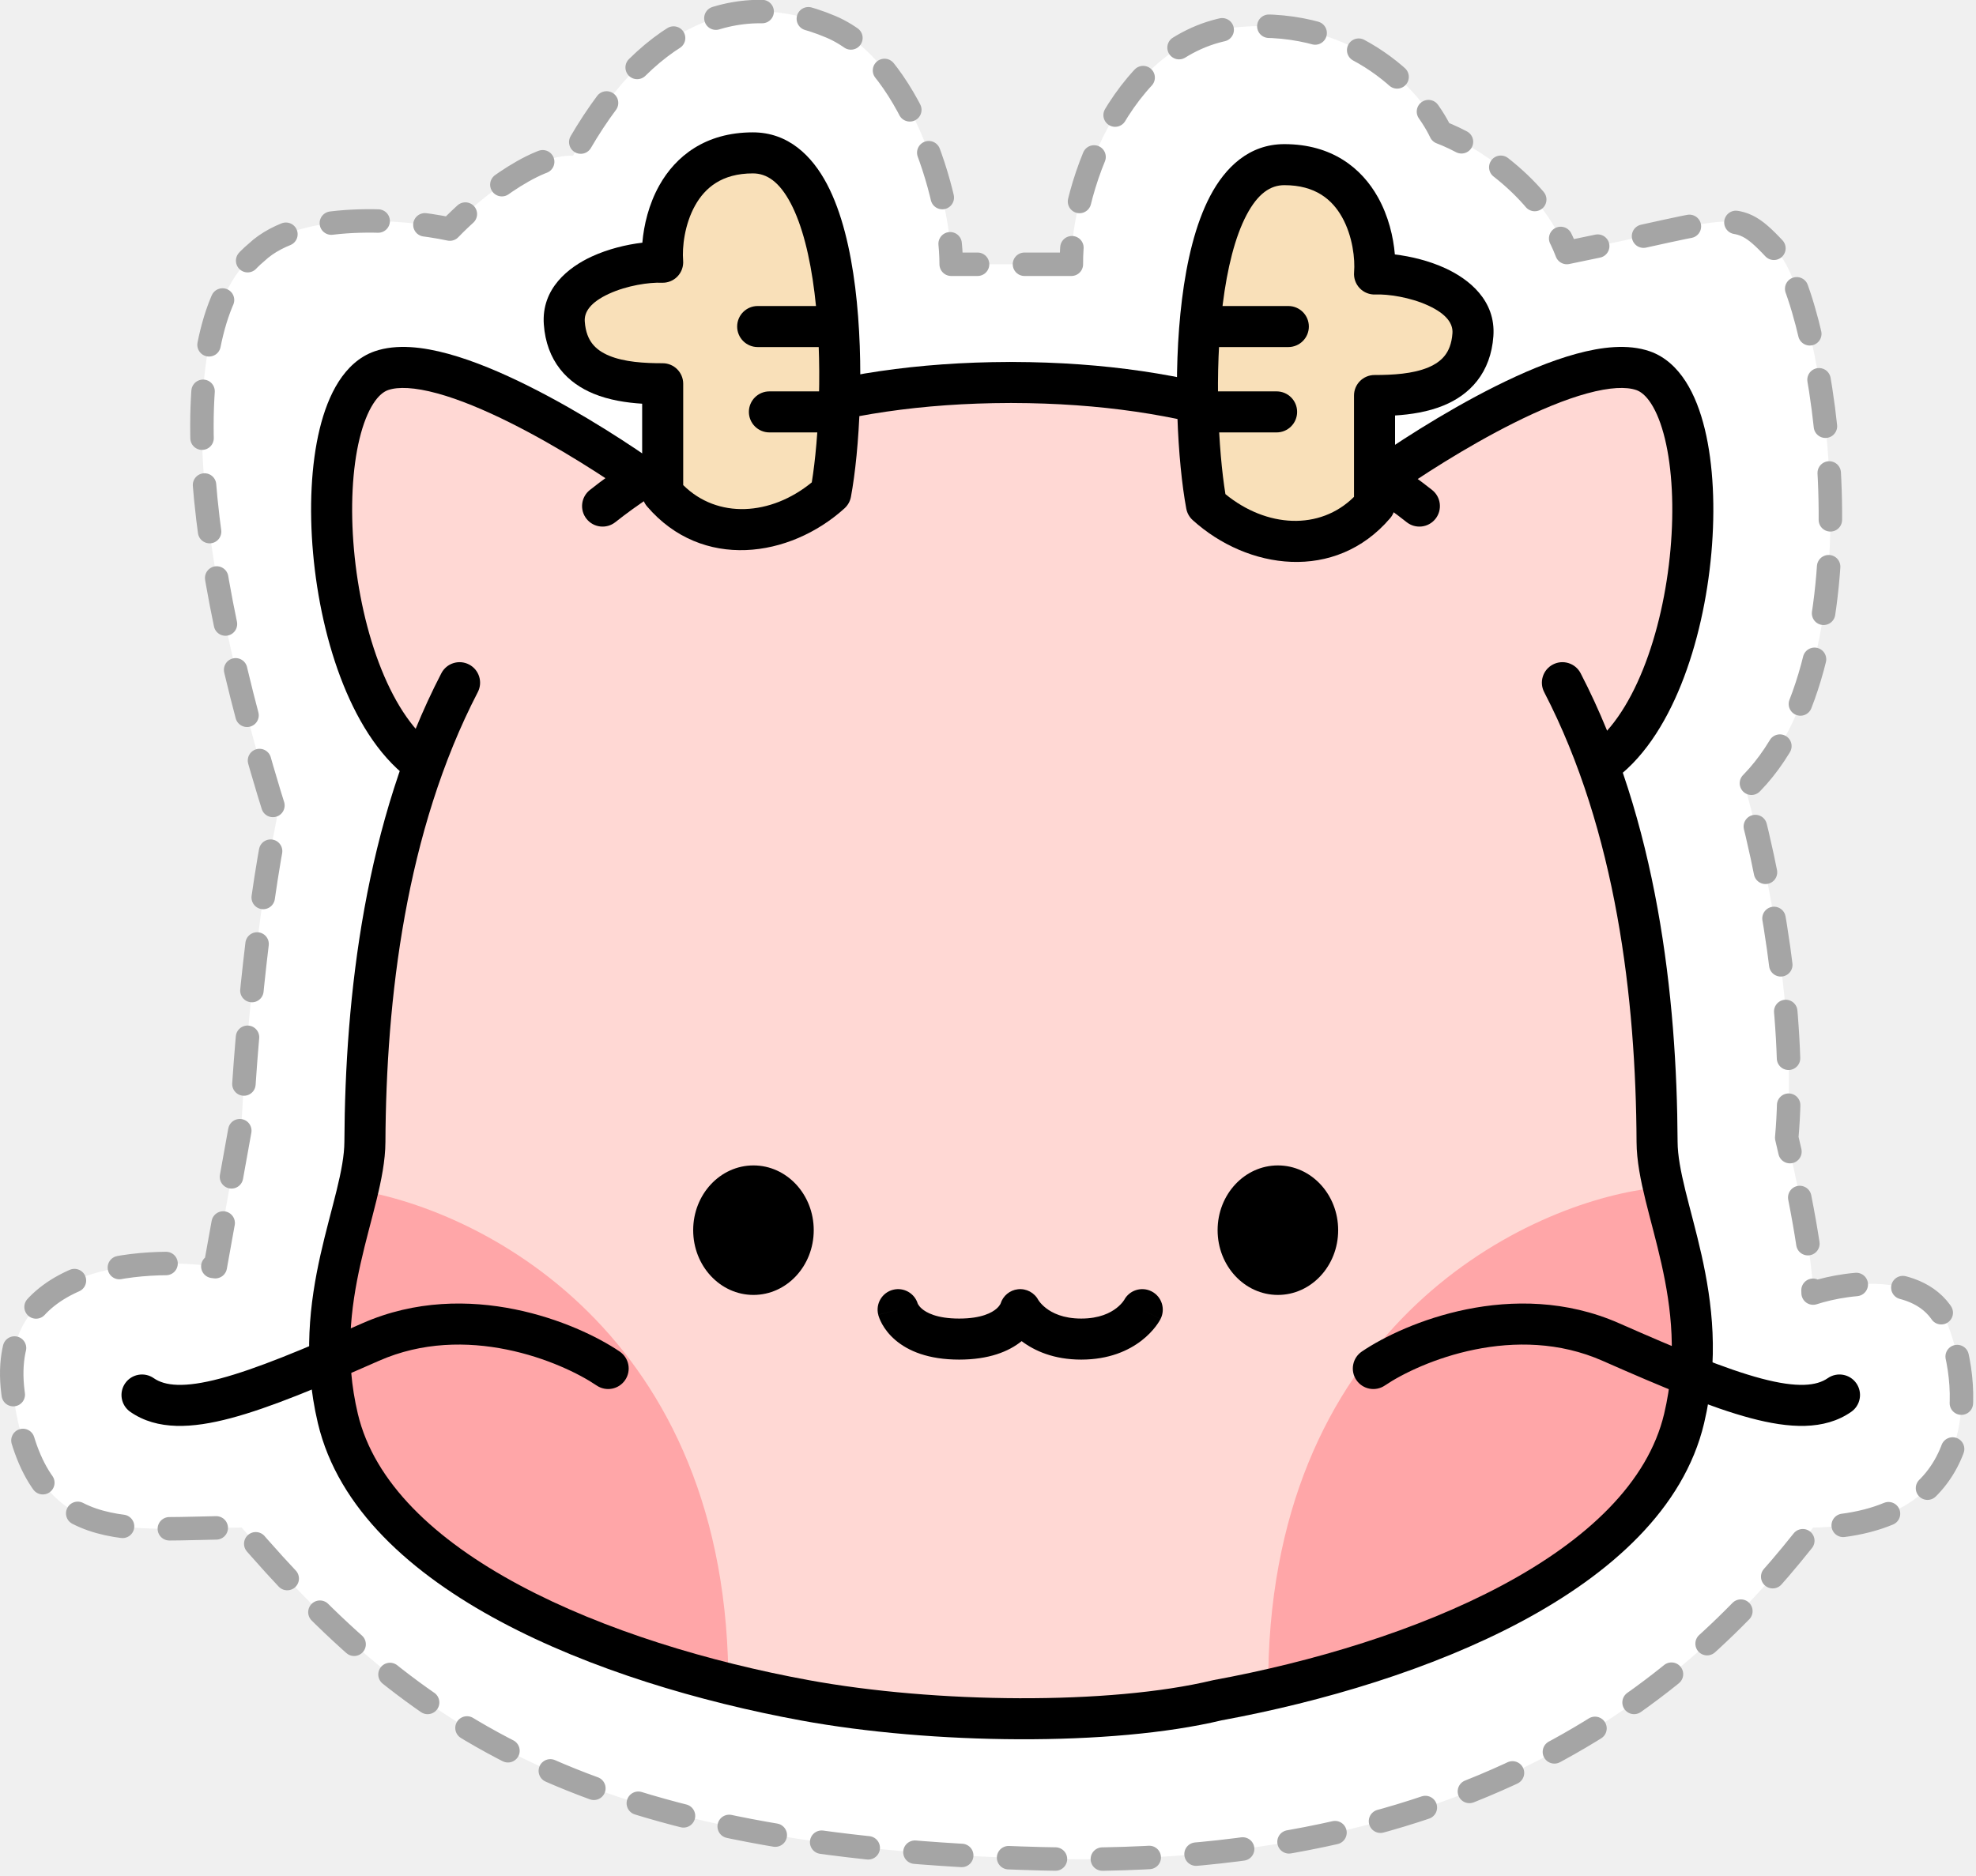
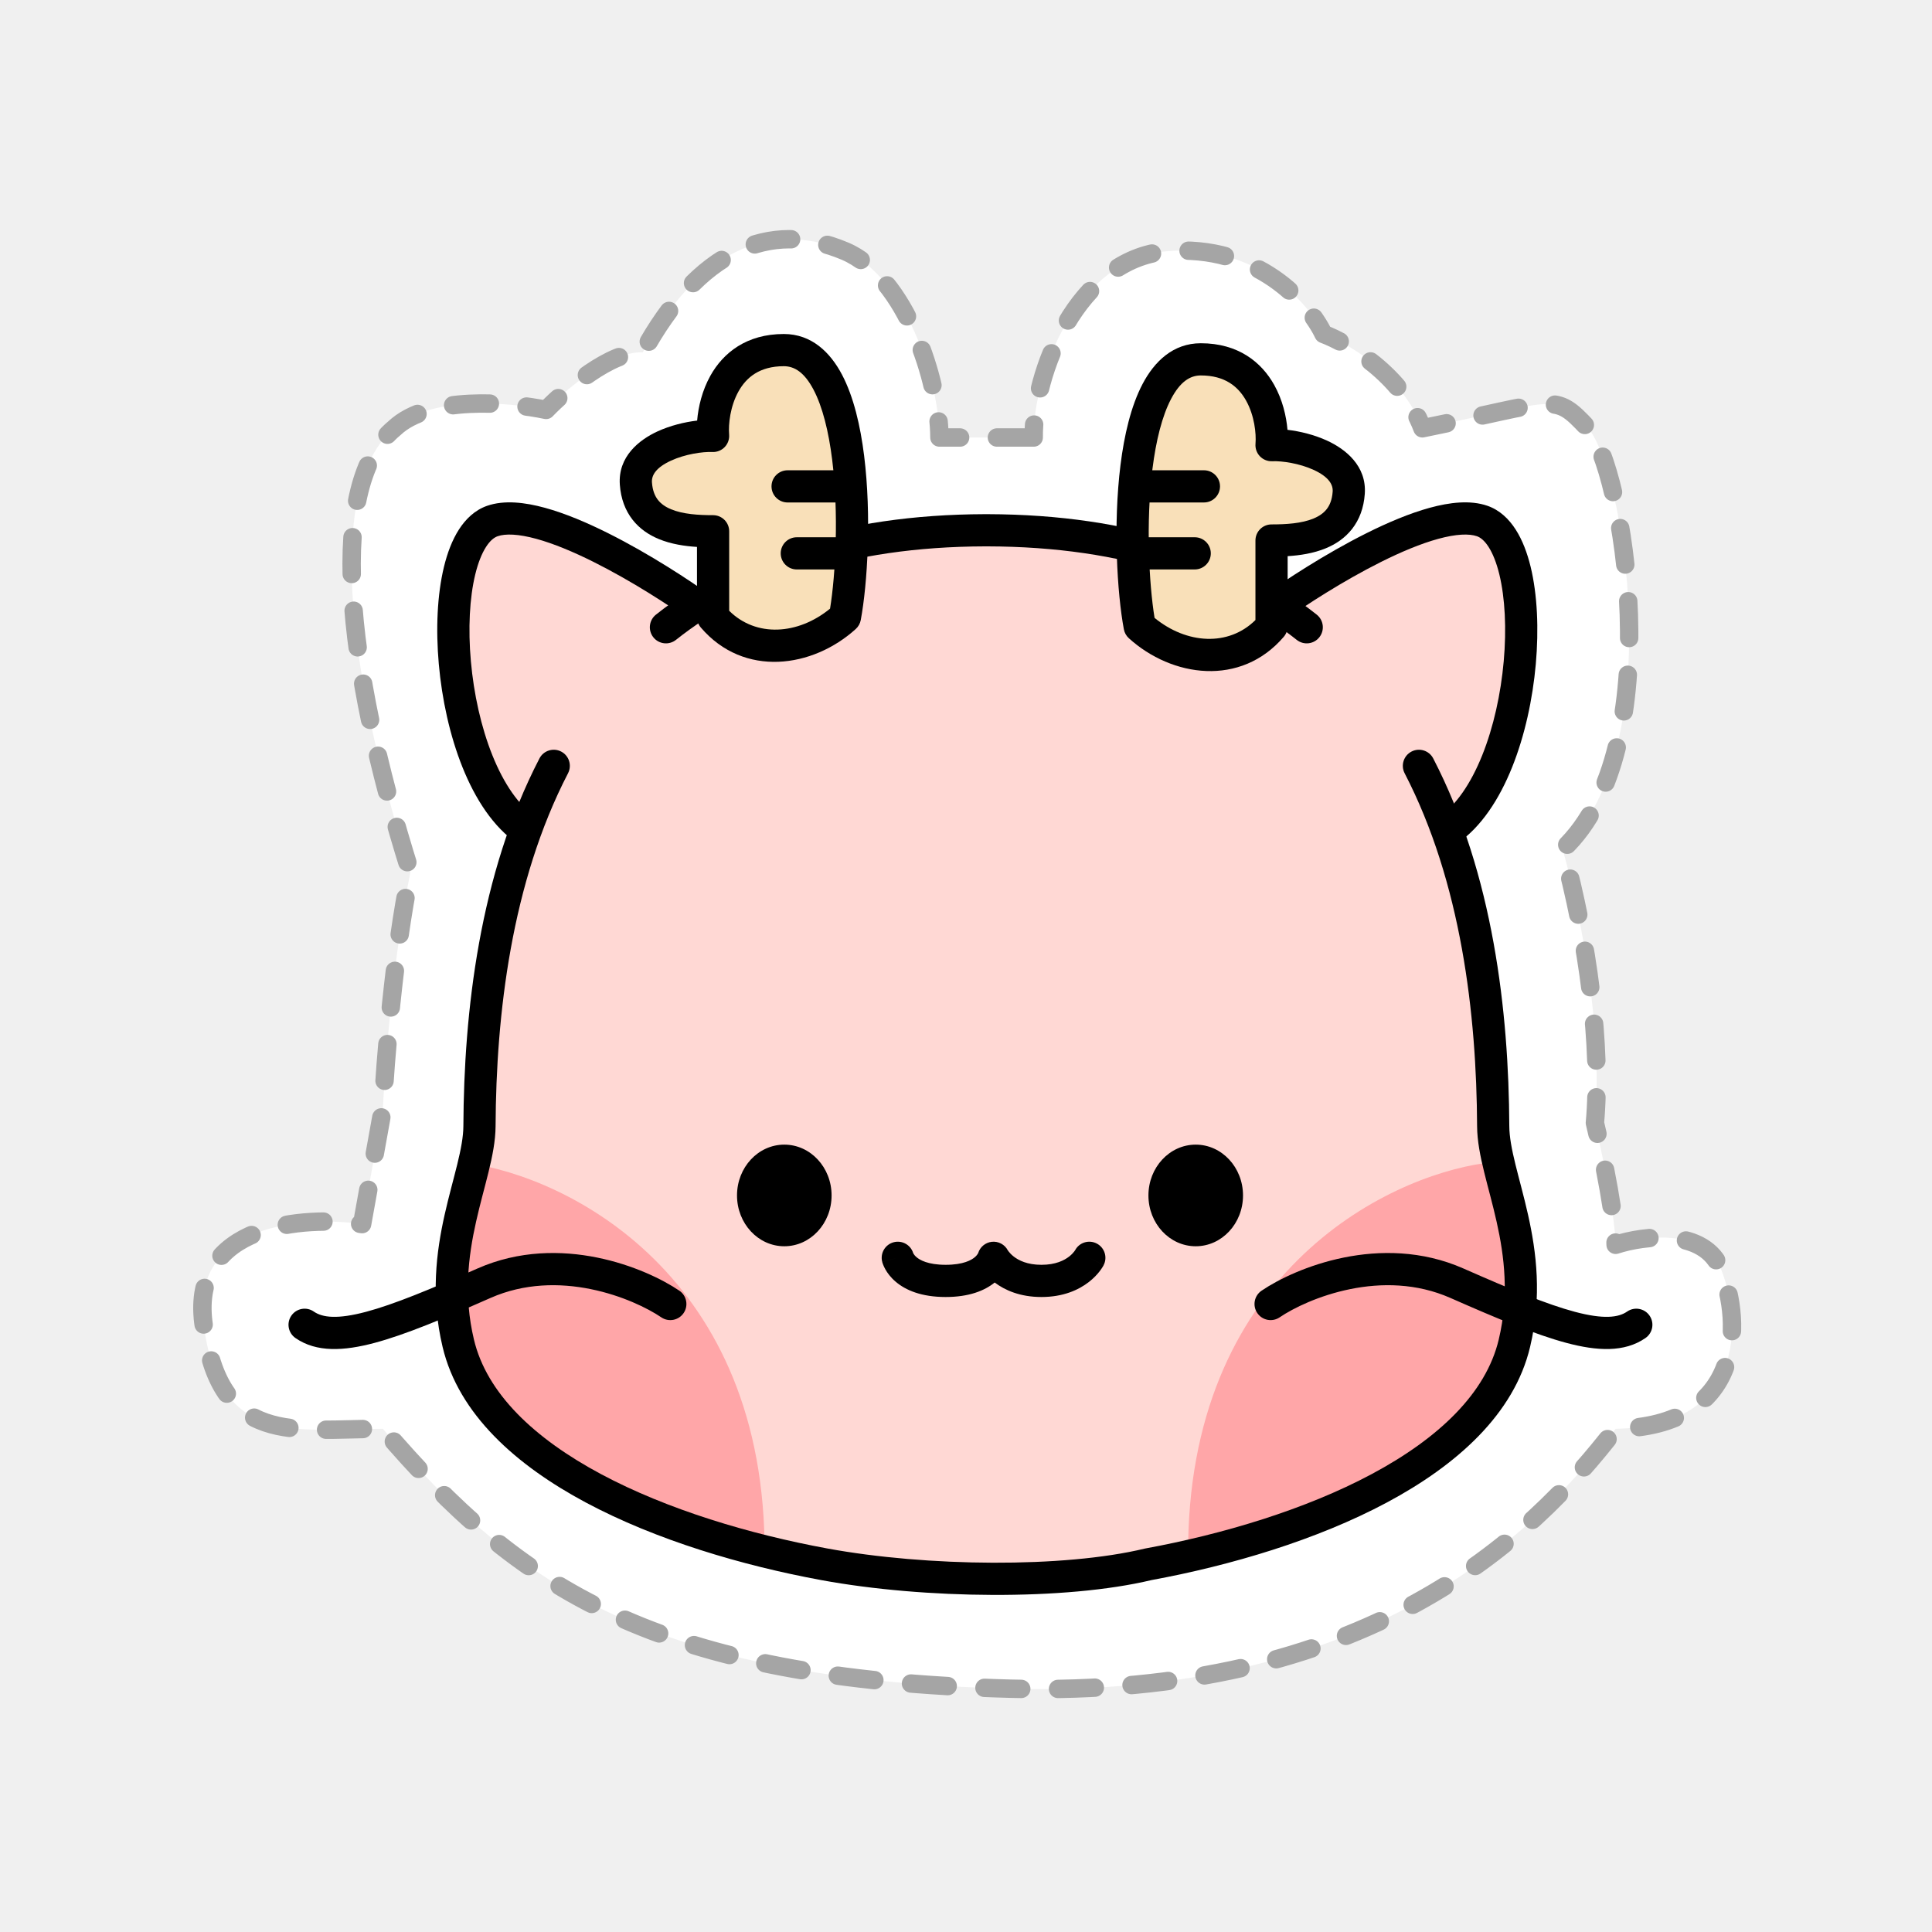
- <svg xmlns="http://www.w3.org/2000/svg" width="337" height="320" viewBox="0 0 337 320" fill="none">
-   <path d="M182.72 45.078H162.22C162.22 32.911 154.92 10.178 141.72 4.578C125.22 -2.422 109.72 4.578 97.72 26.578C90.92 26.178 80.886 34.744 76.72 39.078C68.886 37.411 51.32 35.878 43.72 43.078C29.22 55.078 32.72 93.578 47.22 139.578C43.62 156.778 41.72 181.078 41.22 191.078L36.72 216.078C24.053 214.244 -0.58 215.978 2.22 237.578C5.72 264.578 21.72 260.578 41.22 260.578C70.72 295.078 100.22 315.078 177.72 317.078C255.22 319.078 290.72 284.578 309.22 260.578C337.22 260.078 336.72 237.578 332.22 226.078C328.62 216.878 315.387 218.578 309.22 220.578C309.22 218.078 308.32 209.278 304.72 194.078C306.22 177.578 303.22 154.578 297.72 134.578C321.22 112.578 310.72 51.078 303.22 43.078C295.72 35.078 296.72 37.078 267.22 43.078C262.82 31.478 251.053 24.578 245.72 22.578C242.553 15.911 231.32 2.978 211.72 4.578C192.12 6.178 182.553 31.244 182.72 45.078Z" fill="white" stroke="#A5A5A5" stroke-width="4" stroke-linecap="round" stroke-linejoin="round" stroke-dasharray="8 8" />
-   <path d="M280.22 63.233C269.329 59.446 243.493 76.001 234.72 82.313C223.22 100.891 260.72 138.653 272.72 130.515C290.872 118.206 293.834 67.968 280.22 63.233Z" fill="#FFD8D4" />
-   <path d="M65.04 63.233C75.931 59.446 101.766 76.001 110.54 82.313C122.04 100.891 84.54 138.653 72.54 130.515C54.388 118.206 51.426 67.968 65.04 63.233Z" fill="#FFD8D4" />
-   <path d="M172.624 65.244C266.809 65.46 282.351 141.252 282.608 194.785C282.661 205.816 292.109 221.396 287.219 241.983C278.532 278.562 205.682 294.303 172.422 293.202C139.161 294.303 66.311 278.562 57.624 241.983C52.734 221.396 62.181 205.816 62.234 194.785C62.491 141.252 78.033 65.46 172.219 65.244V65.242C172.286 65.242 172.354 65.243 172.421 65.243C172.488 65.243 172.556 65.242 172.624 65.242V65.244Z" fill="#FFD8D4" />
-   <path d="M268.828 60.353C273.103 59.184 277.619 58.623 281.371 59.928C284.032 60.854 286.034 62.805 287.498 65.09C288.96 67.37 290.012 70.166 290.746 73.186C292.214 79.228 292.545 86.74 291.869 94.344C291.19 101.967 289.479 109.893 286.712 116.78C283.972 123.6 280.043 129.779 274.685 133.412C272.263 135.055 269.418 135.377 266.703 135.011C264.002 134.647 261.189 133.58 258.453 132.116C252.972 129.186 247.2 124.347 242.278 118.742C237.355 113.137 233.087 106.544 230.812 99.972C228.552 93.443 228.09 86.375 231.745 80.471C231.986 80.08 232.303 79.741 232.676 79.473C237.161 76.246 245.978 70.418 255.113 65.855C259.675 63.576 264.428 61.555 268.828 60.353ZM279.071 66.539C277.377 65.95 274.579 66.038 270.673 67.106C266.891 68.139 262.595 69.942 258.241 72.117C249.936 76.266 241.823 81.564 237.373 84.72C235.599 88.047 235.618 92.46 237.426 97.682C239.323 103.161 243.023 108.983 247.537 114.123C252.052 119.264 257.187 123.501 261.753 125.943C264.04 127.165 266.036 127.858 267.638 128.074C269.226 128.288 270.178 128.01 270.756 127.618C274.473 125.098 277.722 120.381 280.217 114.171C282.685 108.029 284.267 100.791 284.896 93.724C285.527 86.638 285.182 79.933 283.944 74.839C283.325 72.291 282.516 70.289 281.605 68.867C280.697 67.451 279.812 66.797 279.071 66.539Z" fill="black" />
-   <path d="M76.433 60.353C72.157 59.184 67.642 58.623 63.89 59.928C61.229 60.854 59.227 62.805 57.762 65.09C56.301 67.37 55.249 70.166 54.515 73.186C53.047 79.228 52.715 86.74 53.392 94.344C54.071 101.967 55.781 109.893 58.548 116.78C61.288 123.6 65.217 129.779 70.576 133.412C72.998 135.055 75.843 135.377 78.558 135.011C81.258 134.647 84.072 133.58 86.808 132.116C92.289 129.186 98.06 124.347 102.983 118.742C107.906 113.137 112.174 106.544 114.449 99.972C116.709 93.443 117.171 86.375 113.516 80.471C113.274 80.08 112.958 79.741 112.585 79.473C108.1 76.246 99.283 70.418 90.148 65.855C85.586 63.576 80.833 61.555 76.433 60.353ZM66.19 66.539C67.884 65.95 70.682 66.038 74.588 67.106C78.369 68.139 82.665 69.942 87.02 72.117C95.325 76.266 103.438 81.564 107.887 84.72C109.662 88.047 109.642 92.46 107.835 97.682C105.938 103.161 102.238 108.983 97.723 114.123C93.209 119.264 88.074 123.501 83.507 125.943C81.221 127.165 79.225 127.858 77.623 128.074C76.035 128.288 75.082 128.01 74.504 127.618C70.787 125.098 67.539 120.381 65.044 114.171C62.576 108.029 60.994 100.791 60.365 93.724C59.734 86.638 60.079 79.933 61.317 74.839C61.936 72.291 62.745 70.289 63.656 68.867C64.564 67.451 65.448 66.797 66.19 66.539Z" fill="black" />
-   <path d="M130.22 206.836C130.22 212.936 125.743 217.882 120.22 217.882C114.697 217.882 110.22 212.936 110.22 206.836C110.22 200.735 114.697 195.789 120.22 195.789C125.743 195.789 130.22 200.735 130.22 206.836Z" fill="black" />
-   <path d="M235.22 206.836C235.22 212.936 230.743 217.882 225.22 217.882C219.697 217.882 215.22 212.936 215.22 206.836C215.22 200.735 219.697 195.789 225.22 195.789C230.743 195.789 235.22 200.735 235.22 206.836Z" fill="black" />
-   <path d="M172.625 65.244C266.811 65.46 282.353 141.252 282.61 194.785C282.663 205.816 292.11 221.397 287.22 241.983C278.532 278.562 205.683 294.304 172.423 293.203C139.162 294.304 66.313 278.562 57.625 241.983C52.735 221.397 62.182 205.816 62.235 194.785C62.492 141.252 78.034 65.46 172.22 65.244V65.242C172.288 65.242 172.355 65.243 172.423 65.243C172.49 65.243 172.557 65.242 172.625 65.242V65.244Z" fill="#FFD8D4" />
-   <path d="M124.22 288.176C124.62 227.12 81.386 205.831 59.719 202.819C54.719 210.518 52.328 236.46 56.219 244.493C65.219 263.071 76.219 273.113 124.22 288.176Z" fill="#FFA6A8" />
-   <path d="M216.287 288.176C215.887 227.12 259.121 205.831 280.787 202.819C285.787 210.518 288.179 236.46 284.287 244.493C275.287 263.071 264.287 273.113 216.287 288.176Z" fill="#FFA6A8" />
-   <path d="M264.853 113.349C266.569 112.46 268.682 113.13 269.571 114.846C282.634 140.061 285.99 169.977 286.109 194.768C286.12 197.086 286.631 199.789 287.438 203.085C288.204 206.211 289.303 210.108 290.182 214.036C291.997 222.141 293.242 231.773 290.625 242.792C287.155 257.402 274.654 268.496 259.481 276.606C244.22 284.763 225.544 290.291 208.345 293.46C189.563 297.949 158.877 297.577 136.586 293.478C119.362 290.311 100.648 284.777 85.361 276.606C70.189 268.496 57.689 257.402 54.218 242.792C51.601 231.773 52.845 222.141 54.66 214.036C55.539 210.108 56.638 206.211 57.404 203.085C58.212 199.789 58.723 197.086 58.734 194.768C58.853 169.977 62.208 140.061 75.271 114.846C76.16 113.13 78.273 112.46 79.989 113.349C81.705 114.238 82.375 116.351 81.486 118.067C69.173 141.834 65.851 170.446 65.734 194.801C65.719 197.998 65.029 201.381 64.203 204.751C63.335 208.293 62.368 211.646 61.491 215.565C59.791 223.155 58.757 231.607 61.029 241.174C63.8 252.841 74.097 262.648 88.661 270.432C103.111 278.155 121.075 283.509 137.852 286.593C159.524 290.578 189.243 290.854 206.805 286.633L206.991 286.593C223.769 283.509 241.732 278.155 256.181 270.432C270.746 262.648 281.043 252.841 283.814 241.174C286.086 231.607 285.052 223.155 283.352 215.565C282.475 211.646 281.507 208.293 280.639 204.751C279.814 201.381 279.124 197.998 279.109 194.801C278.992 170.446 275.669 141.834 263.356 118.067C262.467 116.351 263.137 114.238 264.853 113.349ZM172.716 61.745C204.156 61.832 227.341 70.187 244.247 83.587C245.761 84.788 246.016 86.99 244.815 88.504C243.614 90.019 241.413 90.273 239.898 89.073C224.418 76.802 202.812 68.813 172.615 68.744C172.595 68.744 172.575 68.742 172.555 68.742C172.497 68.742 172.64 68.742 172.425 68.743H172.417C172.195 68.742 172.349 68.742 172.287 68.742C172.267 68.742 172.247 68.744 172.227 68.744C142.03 68.813 120.425 76.802 104.944 89.073C103.429 90.273 101.228 90.019 100.027 88.504C98.826 86.99 99.082 84.788 100.596 83.587C117.502 70.187 140.686 61.832 172.126 61.745C172.157 61.744 172.188 61.742 172.219 61.742C172.267 61.742 172.312 61.742 172.344 61.743H172.498C172.531 61.742 172.576 61.742 172.624 61.742C172.654 61.742 172.685 61.744 172.716 61.745Z" fill="black" />
-   <path d="M61.808 225.726C70.843 221.742 80.076 221.781 87.816 223.351C95.527 224.915 101.981 228.04 105.684 230.55C107.284 231.635 107.702 233.81 106.618 235.41C105.533 237.01 103.356 237.428 101.756 236.344C98.792 234.335 93.196 231.584 86.424 230.211C79.681 228.844 71.997 228.883 64.632 232.13C54.424 236.631 46.052 240.137 39.37 241.913C32.825 243.653 26.828 244.041 22.222 240.839C20.635 239.736 20.243 237.555 21.346 235.968C22.45 234.381 24.631 233.989 26.218 235.092C28.113 236.409 31.366 236.797 37.571 235.148C43.639 233.535 51.516 230.263 61.808 225.726Z" fill="black" />
-   <path d="M276.131 225.726C267.096 221.742 257.863 221.781 250.124 223.351C242.412 224.915 235.958 228.04 232.256 230.55C230.656 231.635 230.238 233.81 231.322 235.41C232.406 237.01 234.583 237.428 236.183 236.344C239.147 234.335 244.744 231.584 251.515 230.211C258.259 228.844 265.943 228.883 273.307 232.13C283.515 236.631 291.888 240.137 298.57 241.913C305.115 243.653 311.112 244.041 315.717 240.839C317.304 239.736 317.697 237.555 316.593 235.968C315.49 234.381 313.308 233.989 311.721 235.092C309.827 236.409 306.574 236.797 300.369 235.148C294.301 233.535 286.423 230.263 276.131 225.726Z" fill="black" />
-   <path d="M128.398 26.078C145.177 26.078 144.478 69.147 141.682 84.118C133.292 91.718 120.708 93.1 113.018 84.118V65.462C106.726 65.462 96.938 64.771 96.239 55.098C95.679 47.359 107.658 44.503 113.018 44.733C112.552 39.206 114.975 26.078 128.398 26.078Z" fill="#F9E0B9" />
-   <path d="M128.399 22.578C134.431 22.578 138.488 26.561 141.042 31.41C143.582 36.231 145.048 42.571 145.855 49.051C147.473 62.055 146.585 76.928 145.122 84.76C144.982 85.512 144.598 86.198 144.031 86.711C134.683 95.18 119.733 97.342 110.359 86.394C109.817 85.76 109.518 84.953 109.518 84.118V68.865C106.888 68.7 103.896 68.266 101.187 67.139C99.116 66.277 97.085 64.963 95.514 62.954C93.925 60.921 92.967 58.382 92.748 55.35C92.305 49.222 96.951 45.584 100.946 43.748C103.716 42.474 106.832 41.717 109.552 41.399C109.804 38.416 110.635 34.857 112.446 31.623C115.214 26.682 120.27 22.578 128.399 22.578ZM128.399 29.578C123.104 29.578 120.236 32.038 118.553 35.044C116.738 38.283 116.318 42.217 116.505 44.439C116.589 45.441 116.239 46.431 115.543 47.157C114.847 47.882 113.872 48.273 112.867 48.23C110.715 48.138 106.936 48.697 103.87 50.107C100.676 51.575 99.613 53.235 99.73 54.845C99.86 56.65 100.388 57.825 101.027 58.642C101.685 59.483 102.625 60.156 103.875 60.676C106.493 61.766 109.886 61.962 113.018 61.962C114.951 61.962 116.518 63.529 116.518 65.462V82.747C122.354 88.543 131.454 88.007 138.447 82.284C139.658 74.844 140.355 61.539 138.908 49.916C138.142 43.757 136.81 38.394 134.85 34.672C132.904 30.978 130.755 29.578 128.399 29.578Z" fill="black" />
-   <path d="M142.72 52.202C144.653 52.202 146.22 53.769 146.22 55.702C146.22 57.635 144.653 59.202 142.72 59.202H129.22C127.287 59.202 125.72 57.635 125.72 55.702C125.72 53.769 127.287 52.202 129.22 52.202H142.72Z" fill="black" />
-   <path d="M142.72 66.763C144.653 66.763 146.22 68.33 146.22 70.263C146.22 72.196 144.653 73.763 142.72 73.763H131.22C129.287 73.763 127.72 72.196 127.72 70.263C127.72 68.33 129.287 66.763 131.22 66.763H142.72Z" fill="black" />
-   <path d="M219.041 28.086C202.262 28.086 202.961 71.155 205.758 86.126C214.147 93.727 226.731 95.108 234.422 86.126V67.47C240.714 67.47 250.502 66.779 251.201 57.106C251.76 49.367 239.782 46.511 234.422 46.742C234.888 41.214 232.464 28.086 219.041 28.086Z" fill="#F9E0B9" />
-   <path d="M219.041 24.586C213.008 24.586 208.952 28.569 206.397 33.418C203.857 38.239 202.391 44.579 201.585 51.06C199.966 64.063 200.854 78.936 202.317 86.769C202.458 87.521 202.841 88.206 203.408 88.72C212.756 97.189 227.707 99.35 237.08 88.402C237.623 87.768 237.922 86.961 237.922 86.126V70.873C240.552 70.709 243.544 70.275 246.253 69.147C248.324 68.286 250.355 66.971 251.926 64.962C253.515 62.929 254.472 60.39 254.691 57.358C255.134 51.23 250.488 47.593 246.493 45.756C243.723 44.483 240.607 43.726 237.888 43.407C237.636 40.424 236.805 36.865 234.993 33.631C232.226 28.69 227.169 24.586 219.041 24.586ZM219.041 31.586C224.336 31.586 227.203 34.046 228.887 37.052C230.701 40.292 231.122 44.225 230.934 46.447C230.85 47.449 231.2 48.44 231.896 49.165C232.593 49.891 233.568 50.282 234.572 50.238C236.724 50.146 240.503 50.706 243.569 52.115C246.763 53.584 247.826 55.243 247.71 56.853C247.579 58.658 247.051 59.833 246.412 60.65C245.754 61.492 244.814 62.164 243.564 62.685C240.947 63.774 237.554 63.971 234.422 63.971C232.489 63.971 230.922 65.538 230.922 67.471V84.755C225.085 90.551 215.986 90.015 208.992 84.292C207.782 76.853 207.084 63.548 208.531 51.924C209.298 45.766 210.629 40.402 212.59 36.681C214.536 32.986 216.684 31.586 219.041 31.586Z" fill="black" />
-   <path d="M206.22 52.202C204.287 52.202 202.72 53.769 202.72 55.702C202.72 57.635 204.287 59.202 206.22 59.202H219.72C221.653 59.202 223.22 57.635 223.22 55.702C223.22 53.769 221.653 52.202 219.72 52.202H206.22Z" fill="black" />
-   <path d="M206.22 66.763C204.287 66.763 202.72 68.33 202.72 70.263C202.72 72.196 204.287 73.763 206.22 73.763H217.72C219.653 73.763 221.22 72.196 221.22 70.263C221.22 68.33 219.653 66.763 217.72 66.763H206.22Z" fill="black" />
-   <path d="M138.78 209.848C138.78 215.949 134.178 220.894 128.5 220.894C122.822 220.894 118.22 215.949 118.22 209.848C118.22 203.747 122.822 198.802 128.5 198.802C134.178 198.802 138.78 203.747 138.78 209.848Z" fill="black" />
-   <path d="M228.22 209.848C228.22 215.949 223.617 220.894 217.94 220.894C212.262 220.894 207.659 215.949 207.659 209.848C207.659 203.747 212.262 198.802 217.94 198.802C223.617 198.802 228.22 203.747 228.22 209.848Z" fill="black" />
-   <path d="M152.304 220.014C154.121 219.549 155.97 220.599 156.516 222.372C156.524 222.389 156.541 222.428 156.571 222.482C156.657 222.636 156.852 222.931 157.236 223.26C157.951 223.874 159.695 224.926 163.582 224.926C167.469 224.926 169.213 223.874 169.928 223.26C170.311 222.931 170.505 222.636 170.592 222.482C170.628 222.417 170.645 222.375 170.65 222.364C171.061 221.043 172.216 220.081 173.601 219.926C175.042 219.765 176.432 220.509 177.098 221.795C177.096 221.791 177.094 221.787 177.093 221.784C177.088 221.776 177.085 221.769 177.082 221.763C177.076 221.752 177.072 221.745 177.07 221.742C177.072 221.745 177.078 221.755 177.087 221.769C177.116 221.816 177.181 221.915 177.285 222.05C177.495 222.322 177.855 222.728 178.397 223.147C179.437 223.952 181.293 224.926 184.399 224.926C187.505 224.926 189.361 223.952 190.401 223.147C190.943 222.728 191.304 222.322 191.513 222.05C191.618 221.915 191.684 221.816 191.713 221.769C191.722 221.755 191.726 221.745 191.728 221.742C191.727 221.745 191.723 221.752 191.717 221.763C191.714 221.768 191.711 221.775 191.708 221.782C192.597 220.082 194.692 219.414 196.403 220.29C198.124 221.17 198.804 223.279 197.924 225L194.808 223.405C197.924 224.999 197.923 225.002 197.922 225.003L197.916 225.015C197.913 225.021 197.909 225.027 197.906 225.034C197.899 225.046 197.892 225.06 197.884 225.075C197.867 225.105 197.848 225.14 197.826 225.18C197.781 225.26 197.723 225.358 197.652 225.472C197.51 225.7 197.313 225.993 197.054 226.329C196.537 226.998 195.766 227.847 194.685 228.683C192.481 230.389 189.132 231.926 184.399 231.926C179.753 231.926 176.443 230.443 174.237 228.775C172.02 230.57 168.626 231.926 163.582 231.926C158.345 231.926 154.885 230.468 152.676 228.571C151.598 227.645 150.901 226.684 150.461 225.897C150.242 225.505 150.087 225.158 149.98 224.88C149.927 224.742 149.885 224.619 149.852 224.517C149.836 224.466 149.823 224.42 149.811 224.379C149.805 224.359 149.8 224.34 149.795 224.322C149.792 224.313 149.79 224.305 149.788 224.296C149.787 224.292 149.786 224.288 149.785 224.284C149.784 224.282 149.783 224.279 149.783 224.278C149.785 224.274 149.874 224.249 153.173 223.405L149.782 224.273C149.303 222.4 150.432 220.494 152.304 220.014ZM170.637 222.405C170.632 222.419 170.627 222.438 170.621 222.459C170.618 222.47 170.615 222.482 170.611 222.495C170.609 222.501 170.607 222.508 170.605 222.515C170.604 222.519 170.603 222.522 170.602 222.526C170.617 222.471 170.634 222.417 170.651 222.364C170.649 222.369 170.644 222.382 170.637 222.405ZM156.557 222.515C156.556 222.508 156.554 222.501 156.553 222.495C156.549 222.482 156.546 222.47 156.543 222.459C156.537 222.438 156.531 222.419 156.526 222.405C156.524 222.399 156.523 222.394 156.521 222.389C156.534 222.431 156.546 222.473 156.557 222.515Z" fill="black" />
+ <svg xmlns="http://www.w3.org/2000/svg" width="420" height="420" viewBox="0 0 420 420" fill="none">
+   <path d="M224.72 95.109H204.22C204.22 82.943 196.92 60.209 183.72 54.61C167.22 47.61 151.72 54.61 139.72 76.609C132.92 76.21 122.886 84.776 118.72 89.109C110.886 87.443 93.32 85.909 85.72 93.109C71.22 105.109 74.72 143.609 89.22 189.609C85.62 206.809 83.72 231.109 83.22 241.109L78.72 266.109C66.053 264.276 41.42 266.009 44.22 287.609C47.72 314.609 63.72 310.609 83.22 310.609C112.72 345.109 142.22 365.109 219.72 367.109C297.22 369.109 332.72 334.609 351.22 310.609C379.22 310.109 378.72 287.609 374.22 276.109C370.62 266.91 357.387 268.609 351.22 270.609C351.22 268.109 350.32 259.309 346.72 244.109C348.22 227.609 345.22 204.609 339.72 184.609C363.22 162.609 352.72 101.109 345.22 93.109C337.72 85.109 338.72 87.109 309.22 93.109C304.82 81.51 293.053 74.609 287.72 72.61C284.553 65.943 273.32 53.01 253.72 54.61C234.12 56.21 224.553 81.276 224.72 95.109Z" fill="white" stroke="#A5A5A5" stroke-width="4" stroke-linecap="round" stroke-linejoin="round" stroke-dasharray="8 8" />
+   <path d="M322.22 113.265C311.329 109.478 285.493 126.033 276.72 132.345C265.22 150.923 302.72 188.684 314.72 180.547C332.872 168.238 335.834 117.999 322.22 113.265Z" fill="#FFD8D4" />
+   <path d="M107.04 113.265C117.931 109.478 143.766 126.033 152.54 132.345C164.04 150.923 126.54 188.684 114.54 180.547C96.388 168.238 93.426 117.999 107.04 113.265Z" fill="#FFD8D4" />
+   <path d="M214.625 115.275C308.81 115.492 324.352 191.284 324.609 244.817C324.662 255.847 334.11 271.428 329.22 292.014C320.533 328.594 247.683 344.335 214.423 343.234C181.162 344.335 108.313 328.594 99.625 292.014C94.735 271.428 104.182 255.847 104.235 244.817C104.492 191.284 120.034 115.491 214.22 115.275V115.273C214.287 115.273 214.355 115.274 214.422 115.274C214.489 115.274 214.557 115.273 214.625 115.273V115.275Z" fill="#FFD8D4" />
+   <path d="M310.828 110.384C315.103 109.216 319.619 108.655 323.371 109.96C326.032 110.885 328.034 112.837 329.498 115.122C330.96 117.402 332.012 120.198 332.746 123.217C334.214 129.26 334.545 136.772 333.869 144.376C333.19 151.998 331.479 159.925 328.712 166.812C325.972 173.631 322.043 179.81 316.685 183.444C314.263 185.087 311.418 185.409 308.703 185.043C306.002 184.679 303.189 183.612 300.453 182.148C294.972 179.218 289.2 174.379 284.278 168.774C279.355 163.169 275.087 156.575 272.812 150.004C270.552 143.475 270.09 136.407 273.745 130.503C273.986 130.112 274.303 129.773 274.676 129.505C279.161 126.278 287.978 120.45 297.113 115.886C301.675 113.607 306.428 111.587 310.828 110.384ZM321.071 116.571C319.377 115.982 316.579 116.07 312.673 117.137C308.891 118.171 304.595 119.974 300.241 122.149C291.936 126.298 283.823 131.595 279.373 134.752C277.599 138.078 277.618 142.492 279.426 147.714C281.323 153.193 285.023 159.015 289.537 164.155C294.052 169.295 299.187 173.533 303.753 175.974C306.04 177.197 308.036 177.89 309.638 178.106C311.226 178.32 312.178 178.042 312.756 177.65C316.473 175.129 319.722 170.413 322.217 164.203C324.685 158.06 326.267 150.823 326.896 143.756C327.527 136.67 327.182 129.964 325.944 124.871C325.325 122.323 324.516 120.32 323.605 118.899C322.697 117.482 321.812 116.829 321.071 116.571Z" fill="black" />
+   <path d="M118.433 110.384C114.157 109.216 109.642 108.655 105.89 109.96C103.229 110.885 101.227 112.837 99.762 115.122C98.301 117.402 97.249 120.198 96.515 123.217C95.047 129.26 94.715 136.772 95.392 144.376C96.071 151.998 97.781 159.925 100.548 166.812C103.288 173.631 107.217 179.81 112.576 183.444C114.998 185.087 117.843 185.409 120.558 185.043C123.258 184.679 126.072 183.612 128.808 182.148C134.289 179.218 140.06 174.379 144.983 168.774C149.906 163.169 154.174 156.575 156.449 150.004C158.709 143.475 159.171 136.407 155.516 130.503C155.274 130.112 154.958 129.773 154.585 129.505C150.1 126.278 141.283 120.45 132.148 115.886C127.586 113.607 122.833 111.587 118.433 110.384ZM108.19 116.571C109.884 115.982 112.682 116.07 116.588 117.137C120.369 118.171 124.665 119.974 129.02 122.149C137.325 126.298 145.438 131.595 149.887 134.752C151.662 138.078 151.642 142.492 149.835 147.714C147.938 153.193 144.238 159.015 139.723 164.155C135.208 169.295 130.074 173.533 125.507 175.974C123.221 177.197 121.225 177.89 119.623 178.106C118.035 178.32 117.082 178.042 116.504 177.65C112.787 175.129 109.539 170.413 107.044 164.203C104.576 158.06 102.994 150.823 102.365 143.756C101.734 136.67 102.079 129.964 103.317 124.871C103.936 122.323 104.745 120.32 105.656 118.899C106.564 117.482 107.448 116.829 108.19 116.571Z" fill="black" />
+   <path d="M172.22 256.867C172.22 262.968 167.743 267.914 162.22 267.914C156.697 267.914 152.22 262.968 152.22 256.867C152.22 250.767 156.697 245.821 162.22 245.821C167.743 245.821 172.22 250.767 172.22 256.867Z" fill="black" />
+   <path d="M277.22 256.867C277.22 262.968 272.743 267.914 267.22 267.914C261.697 267.914 257.22 262.968 257.22 256.867C257.22 250.767 261.697 245.821 267.22 245.821C272.743 245.821 277.22 250.767 277.22 256.867Z" fill="black" />
+   <path d="M214.625 115.275C308.811 115.491 324.353 191.284 324.61 244.816C324.663 255.847 334.11 271.428 329.22 292.015C320.532 328.594 247.683 344.335 214.423 343.234C181.162 344.335 108.313 328.594 99.625 292.015C94.735 271.428 104.182 255.847 104.235 244.816C104.492 191.284 120.034 115.491 214.22 115.275V115.273C214.288 115.273 214.355 115.274 214.423 115.274C214.49 115.274 214.557 115.273 214.625 115.273V115.275Z" fill="#FFD8D4" />
+   <path d="M166.22 338.208C166.62 277.152 123.386 255.863 101.719 252.85C96.719 260.549 94.328 286.491 98.219 294.525C107.219 313.103 118.219 323.145 166.22 338.208Z" fill="#FFA6A8" />
+   <path d="M258.287 338.208C257.887 277.152 301.121 255.863 322.787 252.85C327.787 260.549 330.179 286.491 326.287 294.525C317.287 313.103 306.287 323.145 258.287 338.208Z" fill="#FFA6A8" />
+   <path d="M306.853 163.381C308.569 162.492 310.682 163.162 311.571 164.878C324.634 190.092 327.99 220.009 328.109 244.8C328.12 247.118 328.631 249.821 329.438 253.117C330.204 256.243 331.303 260.139 332.182 264.067C333.997 272.172 335.242 281.804 332.625 292.823C329.155 307.434 316.654 318.528 301.481 326.638C286.22 334.795 267.544 340.323 250.345 343.492C231.563 347.98 200.877 347.608 178.586 343.51C161.362 340.343 142.648 334.809 127.361 326.638C112.189 318.528 99.689 307.434 96.219 292.823C93.601 281.804 94.845 272.172 96.66 264.067C97.539 260.139 98.638 256.243 99.404 253.117C100.212 249.821 100.723 247.118 100.734 244.8C100.853 220.009 104.208 190.092 117.271 164.878C118.16 163.162 120.273 162.492 121.989 163.381C123.705 164.27 124.375 166.382 123.486 168.099C111.173 191.866 107.851 220.477 107.734 244.833C107.719 248.03 107.029 251.413 106.203 254.783C105.335 258.324 104.368 261.678 103.491 265.597C101.791 273.186 100.757 281.639 103.029 291.206C105.8 302.873 116.097 312.679 130.661 320.464C145.111 328.187 163.075 333.54 179.852 336.625C201.524 340.609 231.243 340.886 248.805 336.665L248.991 336.625C265.769 333.54 283.732 328.187 298.181 320.464C312.746 312.679 323.043 302.873 325.814 291.206C328.086 281.639 327.052 273.186 325.352 265.597C324.475 261.678 323.507 258.324 322.639 254.783C321.814 251.413 321.124 248.03 321.109 244.833C320.992 220.477 317.669 191.866 305.356 168.099C304.467 166.382 305.137 164.27 306.853 163.381ZM214.716 111.776C246.156 111.863 269.341 120.218 286.247 133.619C287.761 134.82 288.016 137.021 286.815 138.536C285.614 140.051 283.413 140.305 281.898 139.104C266.418 126.833 244.812 118.845 214.615 118.775C214.595 118.775 214.575 118.774 214.555 118.773C214.497 118.774 214.64 118.774 214.425 118.774H214.417C214.195 118.774 214.349 118.774 214.287 118.773C214.267 118.774 214.247 118.775 214.227 118.775C184.03 118.845 162.425 126.833 146.944 139.104C145.429 140.305 143.228 140.051 142.027 138.536C140.826 137.021 141.082 134.82 142.596 133.619C159.502 120.219 182.686 111.863 214.126 111.776C214.157 111.776 214.188 111.773 214.219 111.773C214.267 111.773 214.312 111.774 214.344 111.774H214.498C214.531 111.774 214.576 111.773 214.624 111.773C214.654 111.773 214.685 111.776 214.716 111.776Z" fill="black" />
+   <path d="M103.808 275.757C112.843 271.774 122.076 271.813 129.816 273.382C137.527 274.946 143.981 278.072 147.684 280.582C149.284 281.666 149.702 283.842 148.618 285.442C147.533 287.042 145.356 287.46 143.756 286.376C140.792 284.367 135.196 281.616 128.424 280.243C121.681 278.875 113.997 278.915 106.632 282.162C96.424 286.662 88.052 290.169 81.37 291.945C74.825 293.685 68.828 294.073 64.222 290.871C62.635 289.767 62.243 287.587 63.346 286C64.45 284.413 66.631 284.02 68.218 285.124C70.113 286.441 73.365 286.829 79.571 285.179C85.638 283.566 93.516 280.295 103.808 275.757Z" fill="black" />
+   <path d="M318.131 275.757C309.096 271.774 299.863 271.813 292.124 273.382C284.412 274.946 277.958 278.072 274.256 280.582C272.656 281.666 272.238 283.842 273.322 285.442C274.406 287.042 276.583 287.46 278.183 286.376C281.147 284.367 286.744 281.616 293.515 280.243C300.259 278.875 307.943 278.915 315.307 282.162C325.515 286.662 333.888 290.169 340.57 291.945C347.115 293.685 353.112 294.073 357.717 290.871C359.304 289.767 359.697 287.587 358.593 286C357.49 284.413 355.308 284.02 353.721 285.124C351.827 286.441 348.574 286.829 342.369 285.179C336.301 283.566 328.423 280.295 318.131 275.757Z" fill="black" />
+   <path d="M170.398 76.109C187.177 76.109 186.478 119.179 183.682 134.149C175.292 141.75 162.708 143.132 155.018 134.149V115.494C148.726 115.494 138.938 114.803 138.239 105.129C137.679 97.391 149.658 94.535 155.018 94.765C154.552 89.237 156.975 76.109 170.398 76.109Z" fill="#F9E0B9" />
+   <path d="M170.399 72.609C176.431 72.609 180.488 76.593 183.042 81.441C185.582 86.263 187.048 92.603 187.855 99.083C189.473 112.087 188.585 126.959 187.122 134.792C186.982 135.544 186.598 136.229 186.031 136.743C176.683 145.212 161.733 147.374 152.359 136.426C151.817 135.792 151.518 134.984 151.518 134.149V118.896C148.888 118.732 145.896 118.298 143.187 117.171C141.116 116.309 139.085 114.994 137.514 112.985C135.925 110.953 134.967 108.414 134.748 105.382C134.305 99.254 138.952 95.616 142.946 93.779C145.716 92.506 148.832 91.749 151.552 91.431C151.804 88.448 152.635 84.888 154.446 81.654C157.214 76.714 162.27 72.609 170.399 72.609ZM170.399 79.609C165.104 79.609 162.236 82.07 160.553 85.075C158.738 88.315 158.318 92.249 158.505 94.471C158.589 95.473 158.239 96.463 157.543 97.189C156.847 97.914 155.872 98.305 154.867 98.262C152.715 98.169 148.936 98.729 145.87 100.139C142.676 101.607 141.613 103.266 141.73 104.877C141.86 106.682 142.388 107.856 143.027 108.674C143.685 109.515 144.625 110.188 145.875 110.708C148.493 111.797 151.886 111.994 155.018 111.994C156.951 111.994 158.518 113.561 158.518 115.494V132.778C164.354 138.575 173.454 138.039 180.447 132.315C181.658 124.876 182.355 111.571 180.908 99.947C180.142 93.789 178.81 88.426 176.85 84.704C174.904 81.01 172.755 79.609 170.399 79.609Z" fill="black" />
+   <path d="M184.72 102.234C186.653 102.234 188.22 103.801 188.22 105.734C188.22 107.667 186.653 109.234 184.72 109.234H171.22C169.287 109.234 167.72 107.667 167.72 105.734C167.72 103.801 169.287 102.234 171.22 102.234H184.72Z" fill="black" />
+   <path d="M184.72 116.795C186.653 116.795 188.22 118.362 188.22 120.295C188.22 122.228 186.653 123.795 184.72 123.795H173.22C171.287 123.795 169.72 122.228 169.72 120.295C169.72 118.362 171.287 116.795 173.22 116.795H184.72Z" fill="black" />
+   <path d="M261.041 78.118C244.262 78.118 244.961 121.187 247.758 136.158C256.147 143.758 268.731 145.14 276.422 136.158V117.502C282.714 117.502 292.502 116.811 293.201 107.138C293.76 99.399 281.782 96.543 276.422 96.773C276.888 91.246 274.464 78.118 261.041 78.118Z" fill="#F9E0B9" />
+   <path d="M261.041 74.618C255.008 74.618 250.952 78.601 248.397 83.45C245.857 88.271 244.391 94.611 243.585 101.091C241.966 114.095 242.854 128.968 244.317 136.8C244.458 137.552 244.841 138.238 245.408 138.751C254.756 147.22 269.707 149.382 279.08 138.434C279.623 137.8 279.922 136.993 279.922 136.158V120.905C282.552 120.74 285.544 120.306 288.253 119.179C290.324 118.317 292.355 117.003 293.926 114.994C295.515 112.961 296.472 110.422 296.691 107.39C297.134 101.262 292.488 97.624 288.493 95.788C285.723 94.514 282.607 93.757 279.888 93.439C279.636 90.456 278.805 86.897 276.993 83.663C274.226 78.722 269.169 74.618 261.041 74.618ZM261.041 81.618C266.336 81.618 269.203 84.078 270.887 87.084C272.701 90.323 273.122 94.257 272.934 96.479C272.85 97.481 273.2 98.471 273.896 99.197C274.593 99.922 275.568 100.313 276.572 100.27C278.724 100.178 282.503 100.737 285.569 102.147C288.763 103.615 289.826 105.275 289.71 106.885C289.579 108.69 289.051 109.864 288.412 110.682C287.754 111.523 286.814 112.196 285.564 112.716C282.947 113.806 279.554 114.002 276.422 114.002C274.489 114.002 272.922 115.569 272.922 117.502V134.787C267.085 140.583 257.986 140.047 250.992 134.324C249.782 126.884 249.084 113.579 250.531 101.956C251.298 95.797 252.629 90.434 254.59 86.712C256.536 83.018 258.684 81.618 261.041 81.618Z" fill="black" />
+   <path d="M248.22 102.233C246.287 102.233 244.72 103.8 244.72 105.733C244.72 107.666 246.287 109.233 248.22 109.233H261.72C263.653 109.233 265.22 107.666 265.22 105.733C265.22 103.8 263.653 102.233 261.72 102.233H248.22Z" fill="black" />
+   <path d="M248.22 116.794C246.287 116.794 244.72 118.361 244.72 120.294C244.72 122.227 246.287 123.794 248.22 123.794H259.72C261.653 123.794 263.22 122.227 263.22 120.294C263.22 118.361 261.653 116.794 259.72 116.794H248.22Z" fill="black" />
+   <path d="M180.78 259.88C180.78 265.981 176.178 270.926 170.5 270.926C164.822 270.926 160.22 265.981 160.22 259.88C160.22 253.779 164.822 248.833 170.5 248.833C176.178 248.833 180.78 253.779 180.78 259.88Z" fill="black" />
+   <path d="M270.22 259.88C270.22 265.981 265.617 270.926 259.94 270.926C254.262 270.926 249.659 265.981 249.659 259.88C249.659 253.779 254.262 248.833 259.94 248.833C265.617 248.833 270.22 253.779 270.22 259.88Z" fill="black" />
+   <path d="M194.304 270.046C196.121 269.581 197.97 270.63 198.516 272.403C198.524 272.421 198.541 272.46 198.571 272.514C198.657 272.668 198.852 272.962 199.236 273.292C199.951 273.905 201.695 274.958 205.582 274.958C209.469 274.958 211.213 273.905 211.928 273.292C212.311 272.962 212.505 272.668 212.592 272.514C212.628 272.449 212.645 272.407 212.65 272.396C213.061 271.075 214.216 270.113 215.601 269.958C217.042 269.797 218.432 270.541 219.098 271.827C219.096 271.823 219.094 271.819 219.093 271.815C219.088 271.808 219.085 271.801 219.082 271.795C219.076 271.784 219.072 271.776 219.07 271.773C219.072 271.777 219.078 271.786 219.087 271.801C219.116 271.848 219.181 271.947 219.285 272.082C219.495 272.354 219.855 272.76 220.397 273.179C221.437 273.983 223.293 274.958 226.399 274.958C229.505 274.958 231.361 273.983 232.401 273.179C232.943 272.76 233.304 272.354 233.513 272.082C233.618 271.947 233.684 271.848 233.713 271.801C233.722 271.787 233.726 271.777 233.728 271.773C233.727 271.776 233.723 271.784 233.717 271.795C233.714 271.8 233.711 271.807 233.708 271.813C234.597 270.114 236.692 269.445 238.403 270.321C240.124 271.202 240.804 273.311 239.924 275.031L236.808 273.437C239.924 275.031 239.923 275.033 239.922 275.035L239.916 275.047C239.913 275.053 239.909 275.059 239.906 275.065C239.899 275.078 239.892 275.091 239.884 275.106C239.867 275.137 239.848 275.172 239.826 275.212C239.781 275.291 239.723 275.39 239.652 275.504C239.51 275.732 239.313 276.025 239.054 276.36C238.537 277.03 237.766 277.879 236.685 278.715C234.481 280.421 231.132 281.958 226.399 281.958C221.753 281.958 218.443 280.475 216.237 278.807C214.02 280.602 210.626 281.958 205.582 281.958C200.345 281.958 196.885 280.5 194.676 278.603C193.598 277.677 192.901 276.716 192.461 275.929C192.242 275.537 192.087 275.19 191.98 274.912C191.927 274.773 191.885 274.651 191.852 274.549C191.836 274.498 191.823 274.452 191.811 274.411C191.805 274.391 191.8 274.371 191.795 274.354C191.792 274.345 191.79 274.336 191.788 274.328C191.787 274.324 191.786 274.319 191.785 274.315C191.784 274.314 191.783 274.311 191.783 274.31C191.785 274.306 191.874 274.281 195.173 273.437L191.782 274.305C191.303 272.432 192.432 270.525 194.304 270.046ZM212.637 272.437C212.632 272.451 212.627 272.469 212.621 272.491C212.618 272.502 212.615 272.514 212.611 272.526C212.609 272.533 212.607 272.54 212.605 272.547C212.604 272.55 212.603 272.554 212.602 272.558C212.617 272.503 212.634 272.449 212.651 272.396C212.649 272.401 212.644 272.414 212.637 272.437ZM198.557 272.547C198.556 272.54 198.554 272.533 198.553 272.526C198.549 272.514 198.546 272.502 198.543 272.491C198.537 272.469 198.531 272.451 198.526 272.437C198.524 272.431 198.523 272.426 198.521 272.421C198.534 272.463 198.546 272.504 198.557 272.547Z" fill="black" />
</svg>
